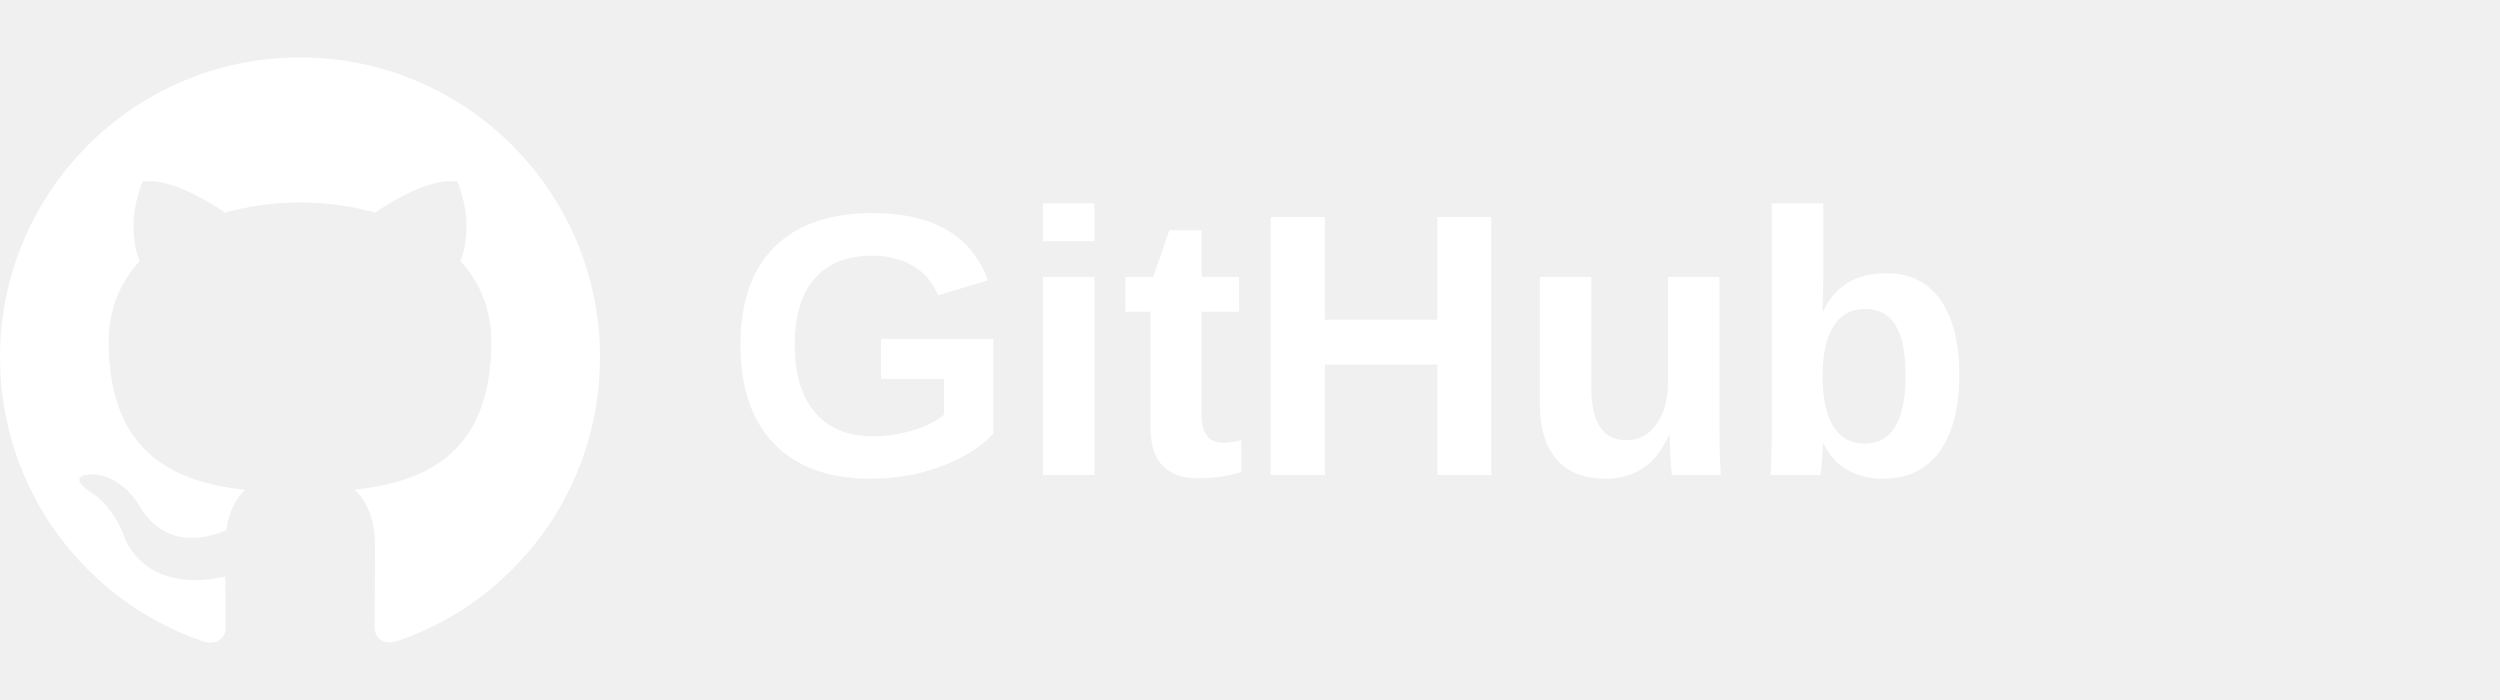
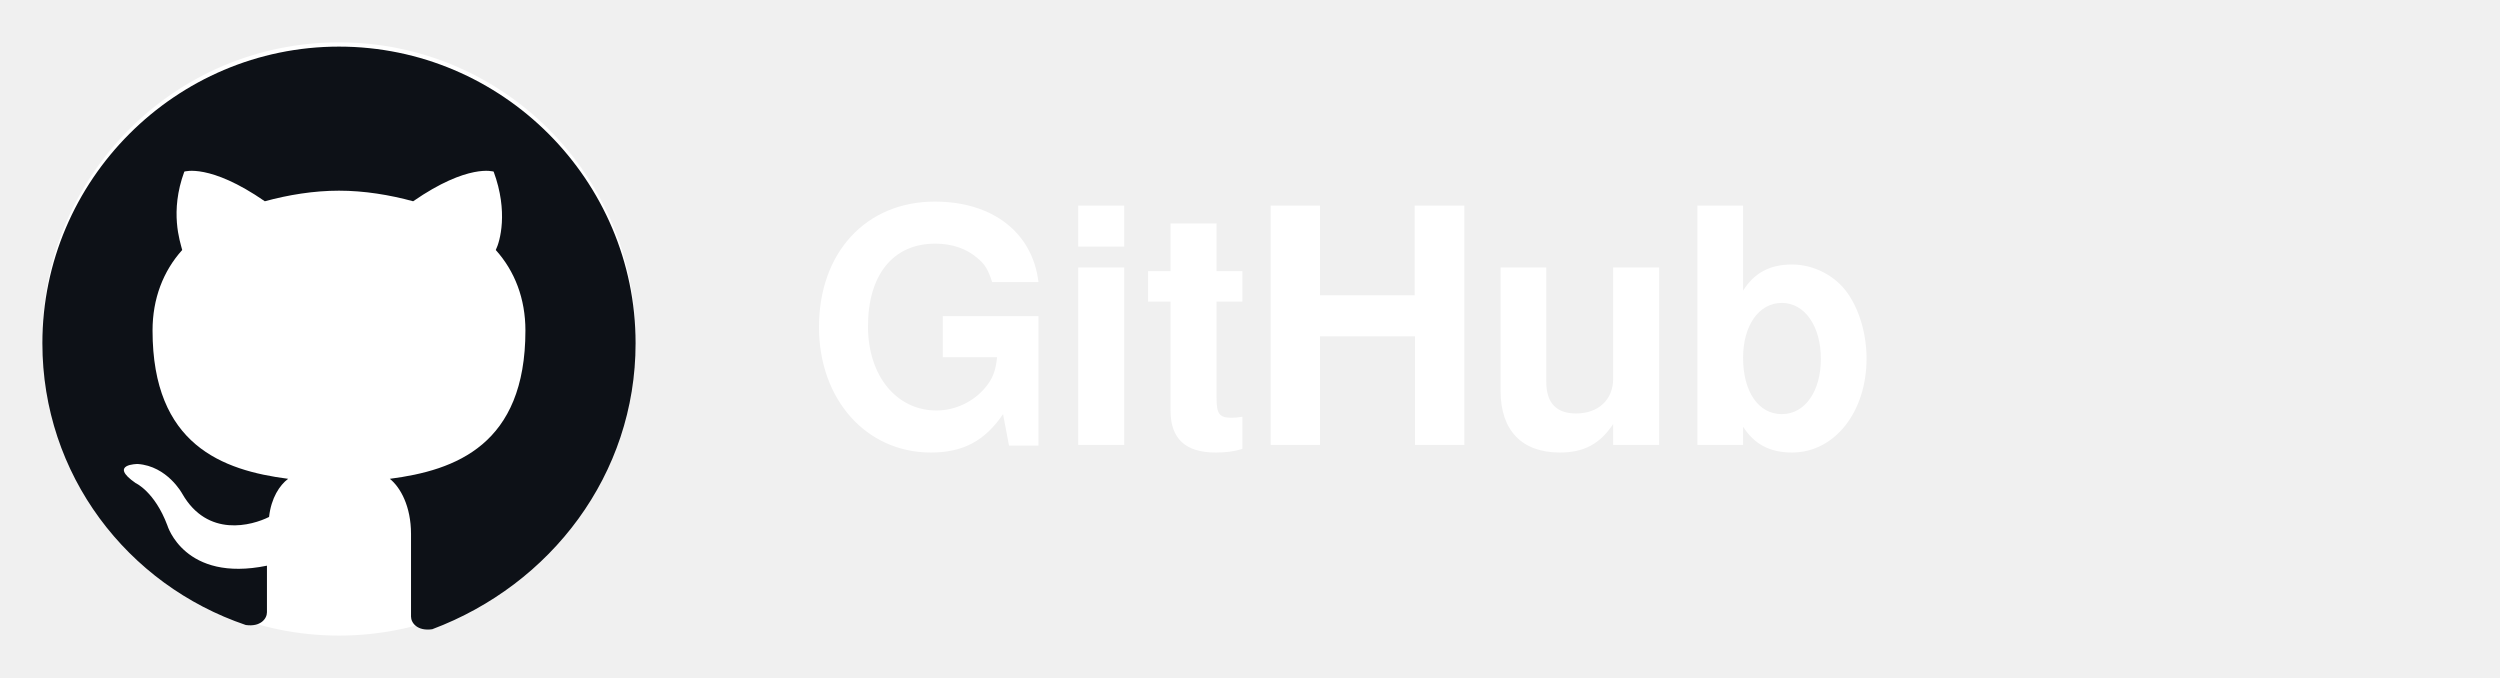
- <svg xmlns="http://www.w3.org/2000/svg" id="logo-github" viewBox="0 0 200 56" width="71.43" height="20" fill="#ffffff">
-   <g transform="translate(0,4) scale(2)">
-     <path d="M12 .297c-6.63 0-12 5.373-12 12 0 5.303 3.438 9.8 8.205 11.385.6.113.82-.258.82-.577 0-.285-.01-1.04-.015-2.04-3.338.724-4.042-1.61-4.042-1.61-.546-1.387-1.333-1.757-1.333-1.757-1.089-.744.083-.729.083-.729 1.205.084 1.84 1.237 1.84 1.237 1.07 1.834 2.807 1.304 3.492.997.107-.775.418-1.305.762-1.605-2.665-.3-5.466-1.332-5.466-5.93 0-1.31.468-2.38 1.235-3.22-.123-.303-.535-1.523.117-3.176 0 0 1.008-.322 3.3 1.23a11.5 11.5 0 013.003-.404c1.02.005 2.047.138 3.003.404 2.29-1.552 3.297-1.23 3.297-1.23.653 1.653.241 2.873.118 3.176.77.84 1.233 1.91 1.233 3.22 0 4.61-2.805 5.625-5.475 5.92.43.372.823 1.102.823 2.222 0 1.606-.015 2.896-.015 3.286 0 .32.216.694.825.576C20.565 22.092 24 17.592 24 12.297c0-6.627-5.373-12-12-12" />
-   </g>
-   <text x="58" y="38" font-family="Arial, Helvetica, sans-serif" font-weight="700" font-size="30" fill="#ffffff">GitHub</text>
+ <svg xmlns="http://www.w3.org/2000/svg" viewBox="0 0 118 32" width="177" height="48" fill="none">
+   <circle cx="16" cy="16" r="14" fill="#ffffff" />
+   <path fill="#0d1117" fill-rule="evenodd" d="M16 2.2C8.3 2.2 2 8.5 2 16.2c0 6.2 4 11.4 9.6 13.3.7.1 1-.3 1-.6v-2.2c-3.9.8-4.7-1.9-4.7-1.9-.6-1.6-1.5-2-1.5-2-1.3-.9.1-.9.1-.9 1.4.1 2.1 1.4 2.1 1.4 1.2 2.1 3.3 1.5 4.1 1.1.1-.9.5-1.5.9-1.8-3.1-.4-6.4-1.6-6.4-7 0-1.5.5-2.8 1.4-3.8-.1-.4-.6-1.8.1-3.7 0 0 1.2-.4 3.8 1.4 1.1-.3 2.3-.5 3.5-.5 1.2 0 2.4.2 3.5.5 2.6-1.8 3.8-1.4 3.8-1.4.7 1.9.3 3.3.1 3.7.9 1 1.4 2.3 1.4 3.8 0 5.4-3.3 6.6-6.4 7 .5.4 1 1.3 1 2.6v3.9c0 .3.3.7 1 .6C26 27.6 30 22.4 30 16.2c0-7.7-6.3-14-14-14z" />
+   <text x="38" y="21" font-family="-apple-system, BlinkMacSystemFont, 'Segoe UI', Helvetica, Arial, sans-serif" font-weight="600" font-size="15.5" fill="#ffffff" letter-spacing="-0.2">GitHub</text>
</svg>
